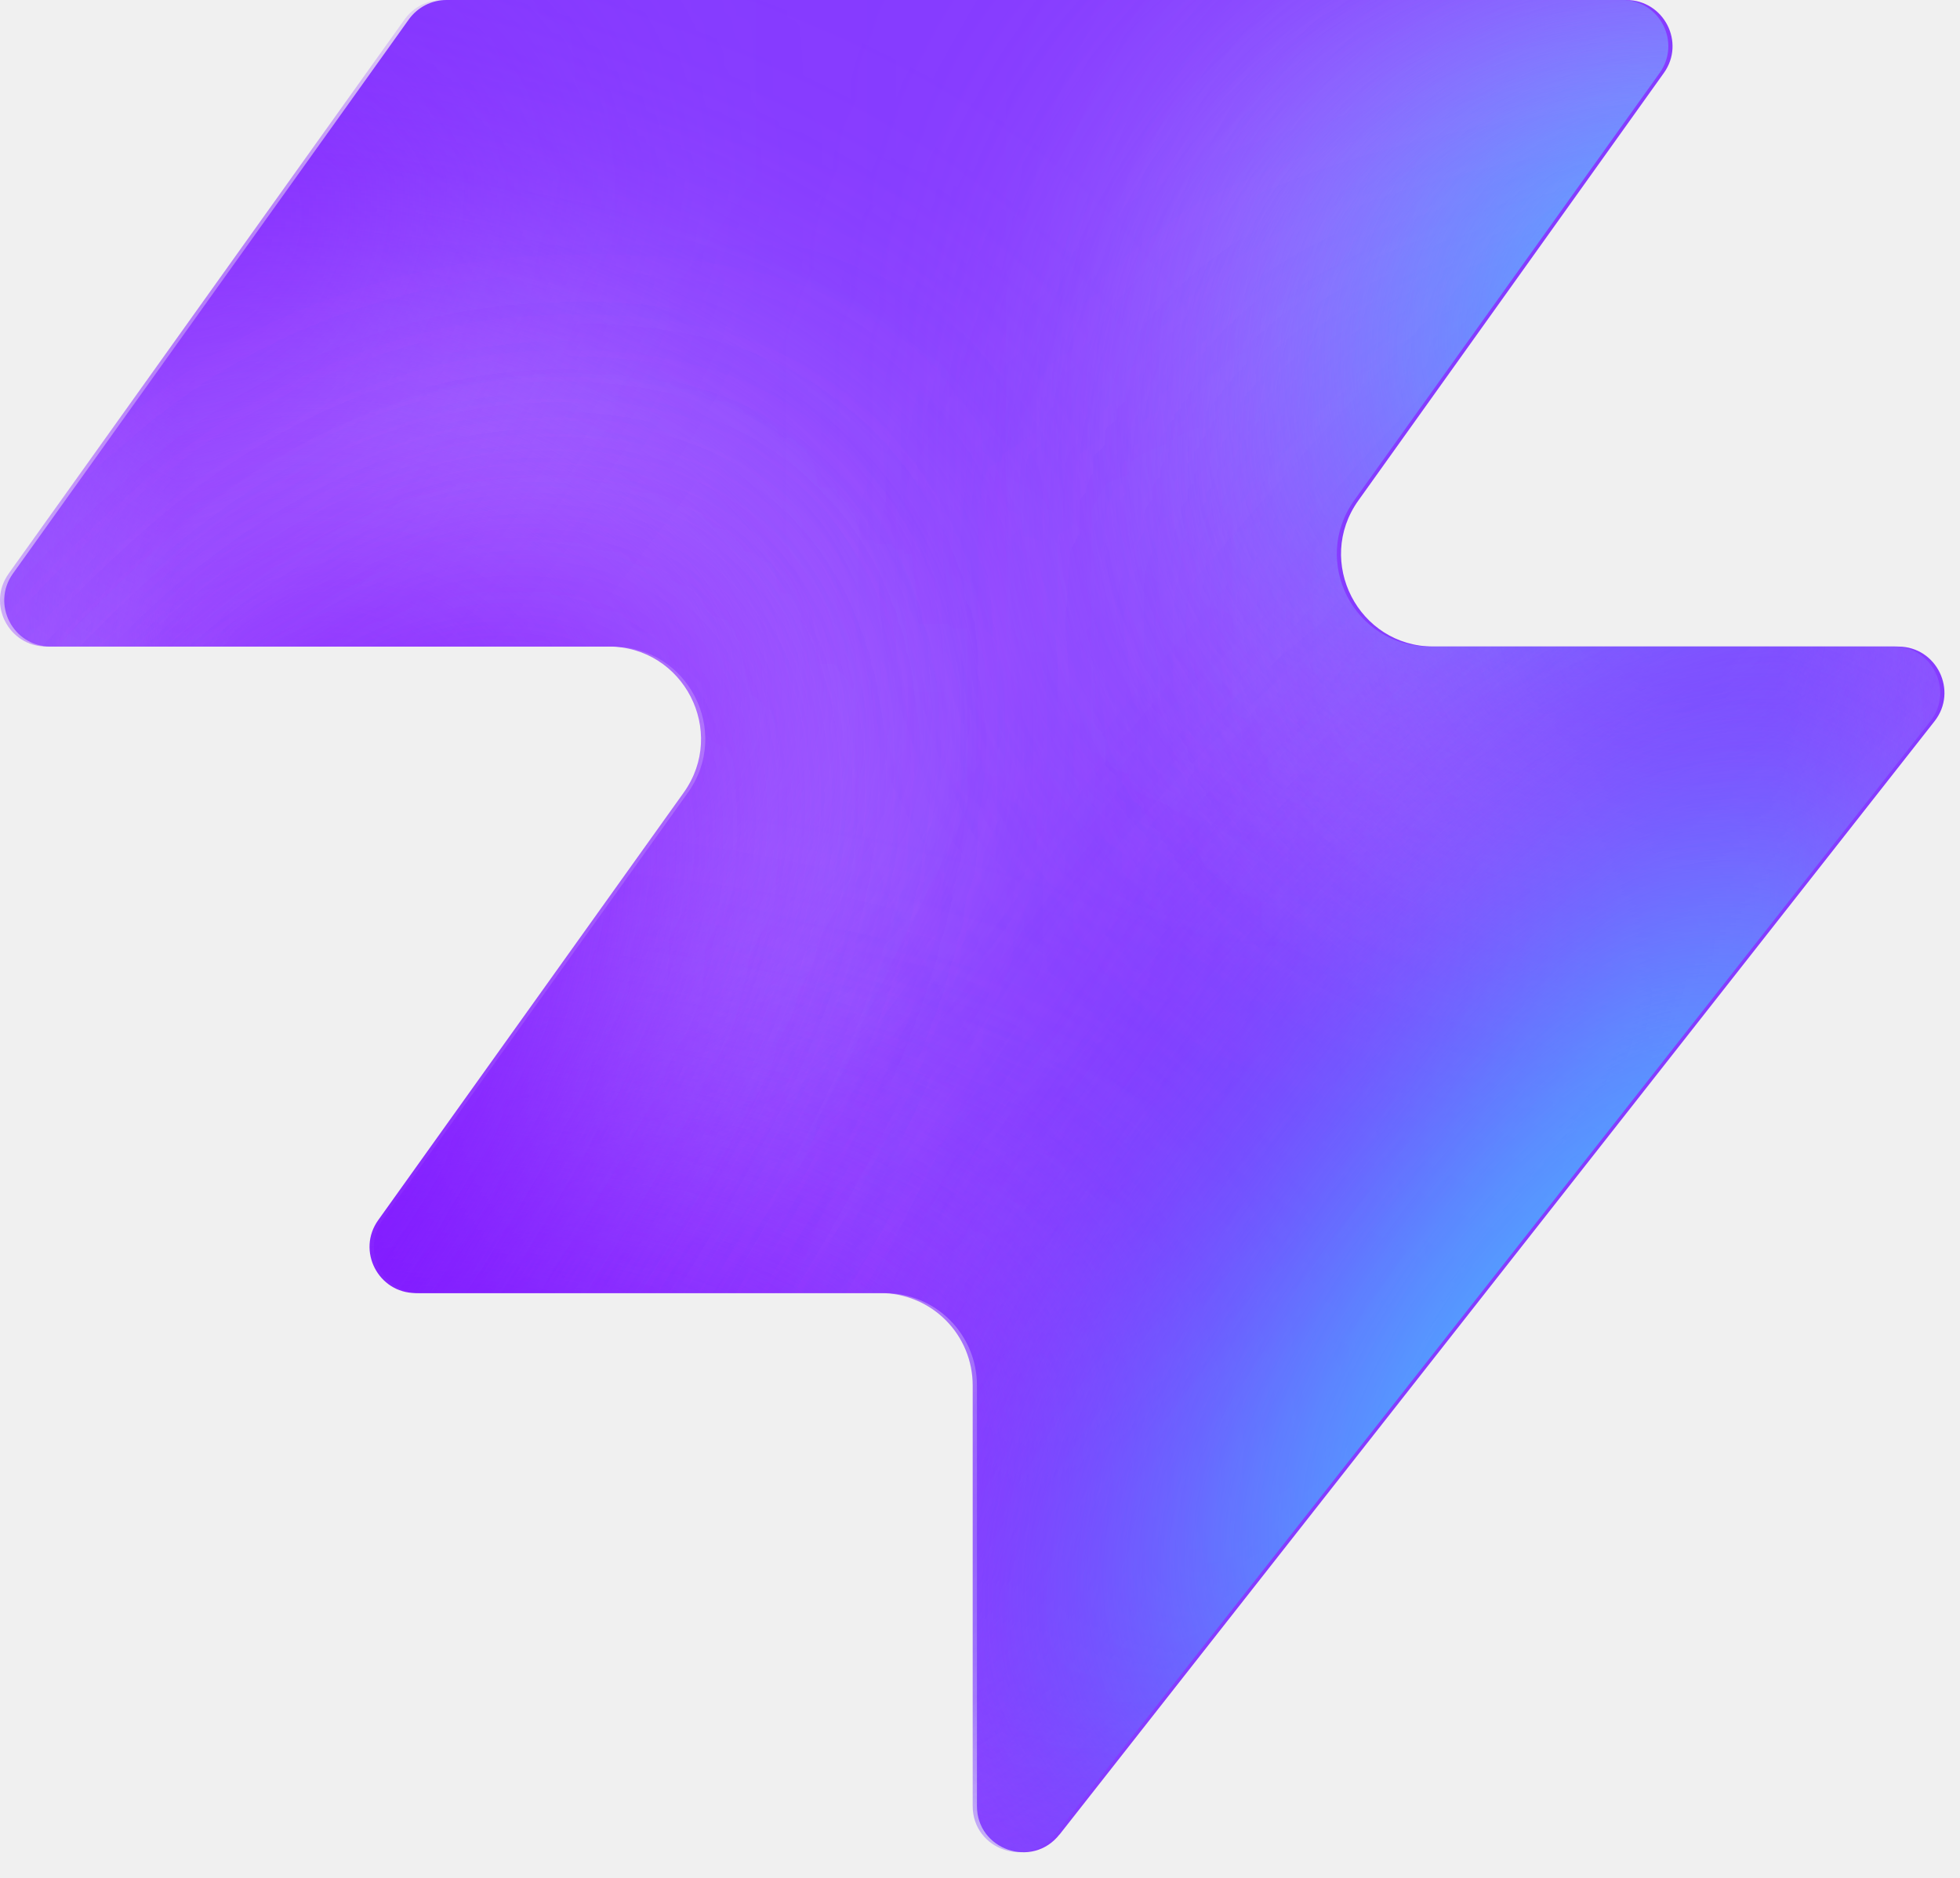
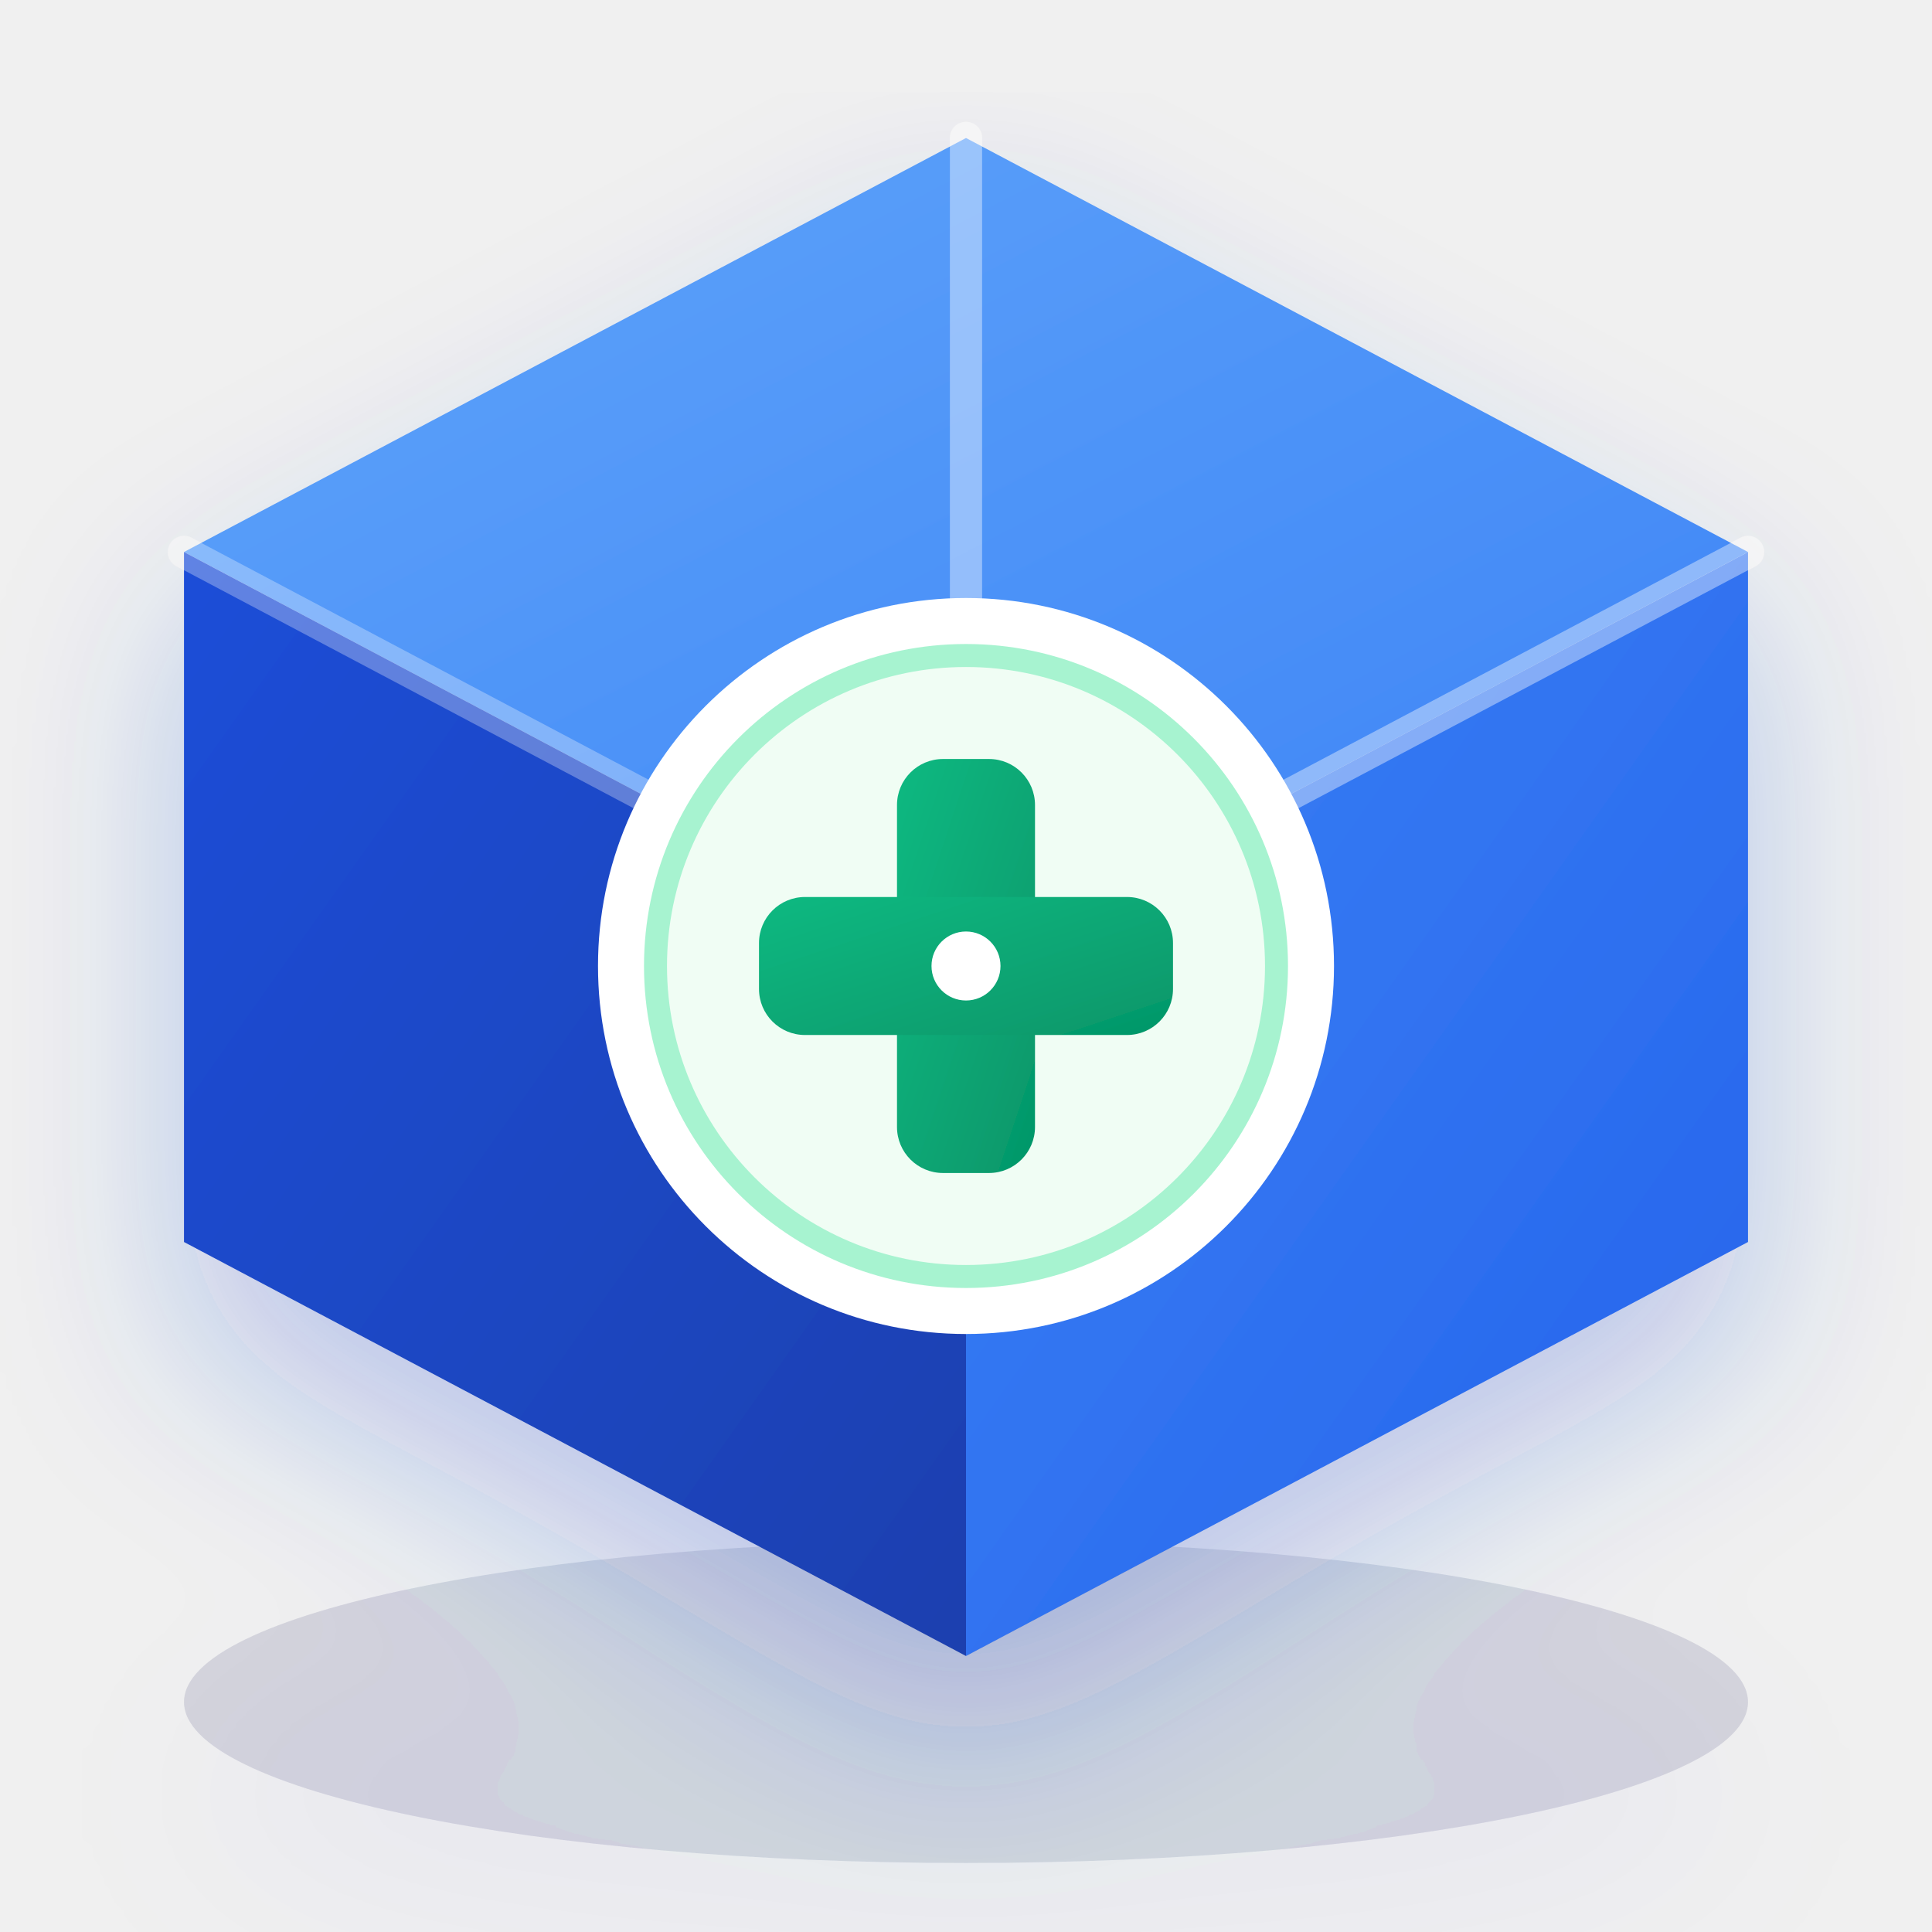
- <svg xmlns="http://www.w3.org/2000/svg" width="48" height="46" fill="none" viewBox="0 0 48 46">
-   <path fill="#863bff" d="M25.946 44.938c-.664.845-2.021.375-2.021-.698V33.937a2.26 2.26 0 0 0-2.262-2.262H10.287c-.92 0-1.456-1.04-.92-1.788l7.48-10.471c1.07-1.497 0-3.578-1.842-3.578H1.237c-.92 0-1.456-1.04-.92-1.788L10.013.474c.214-.297.556-.474.92-.474h28.894c.92 0 1.456 1.04.92 1.788l-7.48 10.471c-1.07 1.498 0 3.579 1.842 3.579h11.377c.943 0 1.473 1.088.89 1.83L25.947 44.94z" style="fill:#863bff;fill:color(display-p3 .525 .23 1);fill-opacity:1" />
-   <mask id="a" width="48" height="46" x="0" y="0" maskUnits="userSpaceOnUse" style="mask-type:alpha">
-     <path fill="#000" d="M25.842 44.938c-.664.844-2.021.375-2.021-.698V33.937a2.26 2.26 0 0 0-2.262-2.262H10.183c-.92 0-1.456-1.04-.92-1.788l7.48-10.471c1.07-1.498 0-3.579-1.842-3.579H1.133c-.92 0-1.456-1.04-.92-1.787L9.91.473c.214-.297.556-.474.92-.474h28.894c.92 0 1.456 1.04.92 1.788l-7.48 10.471c-1.07 1.498 0 3.578 1.842 3.578h11.377c.943 0 1.473 1.088.89 1.832L25.843 44.94z" style="fill:#000;fill-opacity:1" />
-   </mask>
-   <g mask="url(#a)">
-     <g filter="url(#b)">
-       <ellipse cx="5.508" cy="14.704" fill="#ede6ff" rx="5.508" ry="14.704" style="fill:#ede6ff;fill:color(display-p3 .927 .903 1);fill-opacity:1" transform="matrix(.00324 1 1 -.00324 -4.47 31.516)" />
-     </g>
-     <g filter="url(#c)">
-       <ellipse cx="10.399" cy="29.851" fill="#ede6ff" rx="10.399" ry="29.851" style="fill:#ede6ff;fill:color(display-p3 .927 .903 1);fill-opacity:1" transform="matrix(.00324 1 1 -.00324 -39.328 7.883)" />
-     </g>
-     <g filter="url(#d)">
-       <ellipse cx="5.508" cy="30.487" fill="#7e14ff" rx="5.508" ry="30.487" style="fill:#7e14ff;fill:color(display-p3 .492 .077 1);fill-opacity:1" transform="rotate(89.814 -25.913 -14.639)scale(1 -1)" />
-     </g>
-     <g filter="url(#e)">
-       <ellipse cx="5.508" cy="30.599" fill="#7e14ff" rx="5.508" ry="30.599" style="fill:#7e14ff;fill:color(display-p3 .492 .077 1);fill-opacity:1" transform="rotate(89.814 -32.644 -3.334)scale(1 -1)" />
-     </g>
-     <g filter="url(#f)">
-       <ellipse cx="5.508" cy="30.599" fill="#7e14ff" rx="5.508" ry="30.599" style="fill:#7e14ff;fill:color(display-p3 .492 .077 1);fill-opacity:1" transform="matrix(.00324 1 1 -.00324 -34.34 30.47)" />
-     </g>
-     <g filter="url(#g)">
-       <ellipse cx="14.072" cy="22.078" fill="#ede6ff" rx="14.072" ry="22.078" style="fill:#ede6ff;fill:color(display-p3 .927 .903 1);fill-opacity:1" transform="rotate(93.35 24.506 48.493)scale(-1 1)" />
-     </g>
-     <g filter="url(#h)">
-       <ellipse cx="3.47" cy="21.501" fill="#7e14ff" rx="3.47" ry="21.501" style="fill:#7e14ff;fill:color(display-p3 .492 .077 1);fill-opacity:1" transform="rotate(89.009 28.708 47.59)scale(-1 1)" />
-     </g>
-     <g filter="url(#i)">
-       <ellipse cx="3.47" cy="21.501" fill="#7e14ff" rx="3.47" ry="21.501" style="fill:#7e14ff;fill:color(display-p3 .492 .077 1);fill-opacity:1" transform="rotate(89.009 28.708 47.59)scale(-1 1)" />
-     </g>
-     <g filter="url(#j)">
-       <ellipse cx=".387" cy="8.972" fill="#7e14ff" rx="4.407" ry="29.108" style="fill:#7e14ff;fill:color(display-p3 .492 .077 1);fill-opacity:1" transform="rotate(39.51 .387 8.972)" />
-     </g>
-     <g filter="url(#k)">
-       <ellipse cx="47.523" cy="-6.092" fill="#7e14ff" rx="4.407" ry="29.108" style="fill:#7e14ff;fill:color(display-p3 .492 .077 1);fill-opacity:1" transform="rotate(37.892 47.523 -6.092)" />
-     </g>
-     <g filter="url(#l)">
-       <ellipse cx="41.412" cy="6.333" fill="#47bfff" rx="5.971" ry="9.665" style="fill:#47bfff;fill:color(display-p3 .28 .748 1);fill-opacity:1" transform="rotate(37.892 41.412 6.333)" />
-     </g>
-     <g filter="url(#m)">
-       <ellipse cx="-1.879" cy="38.332" fill="#7e14ff" rx="4.407" ry="29.108" style="fill:#7e14ff;fill:color(display-p3 .492 .077 1);fill-opacity:1" transform="rotate(37.892 -1.88 38.332)" />
-     </g>
-     <g filter="url(#n)">
-       <ellipse cx="-1.879" cy="38.332" fill="#7e14ff" rx="4.407" ry="29.108" style="fill:#7e14ff;fill:color(display-p3 .492 .077 1);fill-opacity:1" transform="rotate(37.892 -1.88 38.332)" />
-     </g>
-     <g filter="url(#o)">
-       <ellipse cx="35.651" cy="29.907" fill="#7e14ff" rx="4.407" ry="29.108" style="fill:#7e14ff;fill:color(display-p3 .492 .077 1);fill-opacity:1" transform="rotate(37.892 35.651 29.907)" />
-     </g>
-     <g filter="url(#p)">
-       <ellipse cx="38.418" cy="32.4" fill="#47bfff" rx="5.971" ry="15.297" style="fill:#47bfff;fill:color(display-p3 .28 .748 1);fill-opacity:1" transform="rotate(37.892 38.418 32.4)" />
+ <svg xmlns="http://www.w3.org/2000/svg" viewBox="0 0 84 84" width="100%" height="100%" fill="none">
+   <defs>
+     <linearGradient id="favLeft" x1="0%" y1="0%" x2="100%" y2="100%">
+       <stop offset="0%" stop-color="#1d4ed8" />
+       <stop offset="100%" stop-color="#1e40af" />
+     </linearGradient>
+     <linearGradient id="favRight" x1="0%" y1="0%" x2="100%" y2="100%">
+       <stop offset="0%" stop-color="#3b82f6" />
+       <stop offset="100%" stop-color="#2563eb" />
+     </linearGradient>
+     <linearGradient id="favTop" x1="0%" y1="0%" x2="100%" y2="100%">
+       <stop offset="0%" stop-color="#60a5fa" />
+       <stop offset="100%" stop-color="#3b82f6" />
+     </linearGradient>
+     <linearGradient id="favCross" x1="0%" y1="0%" x2="100%" y2="100%">
+       <stop offset="0%" stop-color="#10b981" />
+       <stop offset="100%" stop-color="#059669" />
+     </linearGradient>
+     <filter id="favShadow" x="-20%" y="-20%" width="140%" height="140%" filterUnits="userSpaceOnUse">
+       <feDropShadow dx="0" dy="4" stdDeviation="4" flood-color="#1d4ed8" flood-opacity="0.25" />
+     </filter>
+   </defs>
+   <g transform="translate(0, 0)" filter="url(#favShadow)">
+     <ellipse cx="42" cy="74" rx="34" ry="7" fill="#0f172a" fill-opacity="0.12" />
+     <path d="M42 6 L76 24 L42 42 L8 24 Z" fill="url(#favTop)" />
+     <path d="M8 24 L42 42 L42 72 L8 54 Z" fill="url(#favLeft)" />
+     <path d="M42 42 L76 24 L76 54 L42 72 Z" fill="url(#favRight)" />
+     <path d="M42 6 L42 42" stroke="#ffffff" stroke-width="1.4" stroke-opacity="0.4" stroke-linecap="round" />
+     <path d="M8 24 L42 42" stroke="#ffffff" stroke-width="1.4" stroke-opacity="0.3" stroke-linecap="round" />
+     <path d="M76 24 L42 42" stroke="#ffffff" stroke-width="1.4" stroke-opacity="0.4" stroke-linecap="round" />
+     <g transform="translate(42, 42)">
+       <circle cx="0" cy="0" r="16" fill="#ffffff" />
+       <circle cx="0" cy="0" r="13.5" fill="#f0fdf4" stroke="#a7f3d0" stroke-width="1" />
+       <rect x="-3" y="-9" width="6" height="18" rx="2" fill="url(#favCross)" />
+       <rect x="-9" y="-3" width="18" height="6" rx="2" fill="url(#favCross)" />
+       <circle cx="0" cy="0" r="1.5" fill="#ffffff" />
    </g>
  </g>
-   <defs>
-     <filter id="b" width="60.045" height="41.654" x="-19.77" y="16.149" color-interpolation-filters="sRGB" filterUnits="userSpaceOnUse">
-       <feFlood flood-opacity="0" result="BackgroundImageFix" />
-       <feBlend in="SourceGraphic" in2="BackgroundImageFix" result="shape" />
-       <feGaussianBlur result="effect1_foregroundBlur_2002_17158" stdDeviation="7.659" />
-     </filter>
-     <filter id="c" width="90.34" height="51.437" x="-54.613" y="-7.533" color-interpolation-filters="sRGB" filterUnits="userSpaceOnUse">
-       <feFlood flood-opacity="0" result="BackgroundImageFix" />
-       <feBlend in="SourceGraphic" in2="BackgroundImageFix" result="shape" />
-       <feGaussianBlur result="effect1_foregroundBlur_2002_17158" stdDeviation="7.659" />
-     </filter>
-     <filter id="d" width="79.355" height="29.4" x="-49.64" y="2.03" color-interpolation-filters="sRGB" filterUnits="userSpaceOnUse">
-       <feFlood flood-opacity="0" result="BackgroundImageFix" />
-       <feBlend in="SourceGraphic" in2="BackgroundImageFix" result="shape" />
-       <feGaussianBlur result="effect1_foregroundBlur_2002_17158" stdDeviation="4.596" />
-     </filter>
-     <filter id="e" width="79.579" height="29.4" x="-45.045" y="20.029" color-interpolation-filters="sRGB" filterUnits="userSpaceOnUse">
-       <feFlood flood-opacity="0" result="BackgroundImageFix" />
-       <feBlend in="SourceGraphic" in2="BackgroundImageFix" result="shape" />
-       <feGaussianBlur result="effect1_foregroundBlur_2002_17158" stdDeviation="4.596" />
-     </filter>
-     <filter id="f" width="79.579" height="29.4" x="-43.513" y="21.178" color-interpolation-filters="sRGB" filterUnits="userSpaceOnUse">
-       <feFlood flood-opacity="0" result="BackgroundImageFix" />
-       <feBlend in="SourceGraphic" in2="BackgroundImageFix" result="shape" />
-       <feGaussianBlur result="effect1_foregroundBlur_2002_17158" stdDeviation="4.596" />
-     </filter>
-     <filter id="g" width="74.749" height="58.852" x="15.756" y="-17.901" color-interpolation-filters="sRGB" filterUnits="userSpaceOnUse">
-       <feFlood flood-opacity="0" result="BackgroundImageFix" />
-       <feBlend in="SourceGraphic" in2="BackgroundImageFix" result="shape" />
-       <feGaussianBlur result="effect1_foregroundBlur_2002_17158" stdDeviation="7.659" />
-     </filter>
-     <filter id="h" width="61.377" height="25.362" x="23.548" y="2.284" color-interpolation-filters="sRGB" filterUnits="userSpaceOnUse">
-       <feFlood flood-opacity="0" result="BackgroundImageFix" />
-       <feBlend in="SourceGraphic" in2="BackgroundImageFix" result="shape" />
-       <feGaussianBlur result="effect1_foregroundBlur_2002_17158" stdDeviation="4.596" />
-     </filter>
-     <filter id="i" width="61.377" height="25.362" x="23.548" y="2.284" color-interpolation-filters="sRGB" filterUnits="userSpaceOnUse">
-       <feFlood flood-opacity="0" result="BackgroundImageFix" />
-       <feBlend in="SourceGraphic" in2="BackgroundImageFix" result="shape" />
-       <feGaussianBlur result="effect1_foregroundBlur_2002_17158" stdDeviation="4.596" />
-     </filter>
-     <filter id="j" width="56.045" height="63.649" x="-27.636" y="-22.853" color-interpolation-filters="sRGB" filterUnits="userSpaceOnUse">
-       <feFlood flood-opacity="0" result="BackgroundImageFix" />
-       <feBlend in="SourceGraphic" in2="BackgroundImageFix" result="shape" />
-       <feGaussianBlur result="effect1_foregroundBlur_2002_17158" stdDeviation="4.596" />
-     </filter>
-     <filter id="k" width="54.814" height="64.646" x="20.116" y="-38.415" color-interpolation-filters="sRGB" filterUnits="userSpaceOnUse">
-       <feFlood flood-opacity="0" result="BackgroundImageFix" />
-       <feBlend in="SourceGraphic" in2="BackgroundImageFix" result="shape" />
-       <feGaussianBlur result="effect1_foregroundBlur_2002_17158" stdDeviation="4.596" />
-     </filter>
-     <filter id="l" width="33.541" height="35.313" x="24.641" y="-11.323" color-interpolation-filters="sRGB" filterUnits="userSpaceOnUse">
-       <feFlood flood-opacity="0" result="BackgroundImageFix" />
-       <feBlend in="SourceGraphic" in2="BackgroundImageFix" result="shape" />
-       <feGaussianBlur result="effect1_foregroundBlur_2002_17158" stdDeviation="4.596" />
-     </filter>
-     <filter id="m" width="54.814" height="64.646" x="-29.286" y="6.009" color-interpolation-filters="sRGB" filterUnits="userSpaceOnUse">
-       <feFlood flood-opacity="0" result="BackgroundImageFix" />
-       <feBlend in="SourceGraphic" in2="BackgroundImageFix" result="shape" />
-       <feGaussianBlur result="effect1_foregroundBlur_2002_17158" stdDeviation="4.596" />
-     </filter>
-     <filter id="n" width="54.814" height="64.646" x="-29.286" y="6.009" color-interpolation-filters="sRGB" filterUnits="userSpaceOnUse">
-       <feFlood flood-opacity="0" result="BackgroundImageFix" />
-       <feBlend in="SourceGraphic" in2="BackgroundImageFix" result="shape" />
-       <feGaussianBlur result="effect1_foregroundBlur_2002_17158" stdDeviation="4.596" />
-     </filter>
-     <filter id="o" width="54.814" height="64.646" x="8.244" y="-2.416" color-interpolation-filters="sRGB" filterUnits="userSpaceOnUse">
-       <feFlood flood-opacity="0" result="BackgroundImageFix" />
-       <feBlend in="SourceGraphic" in2="BackgroundImageFix" result="shape" />
-       <feGaussianBlur result="effect1_foregroundBlur_2002_17158" stdDeviation="4.596" />
-     </filter>
-     <filter id="p" width="39.409" height="43.623" x="18.713" y="10.588" color-interpolation-filters="sRGB" filterUnits="userSpaceOnUse">
-       <feFlood flood-opacity="0" result="BackgroundImageFix" />
-       <feBlend in="SourceGraphic" in2="BackgroundImageFix" result="shape" />
-       <feGaussianBlur result="effect1_foregroundBlur_2002_17158" stdDeviation="4.596" />
-     </filter>
-   </defs>
</svg>
